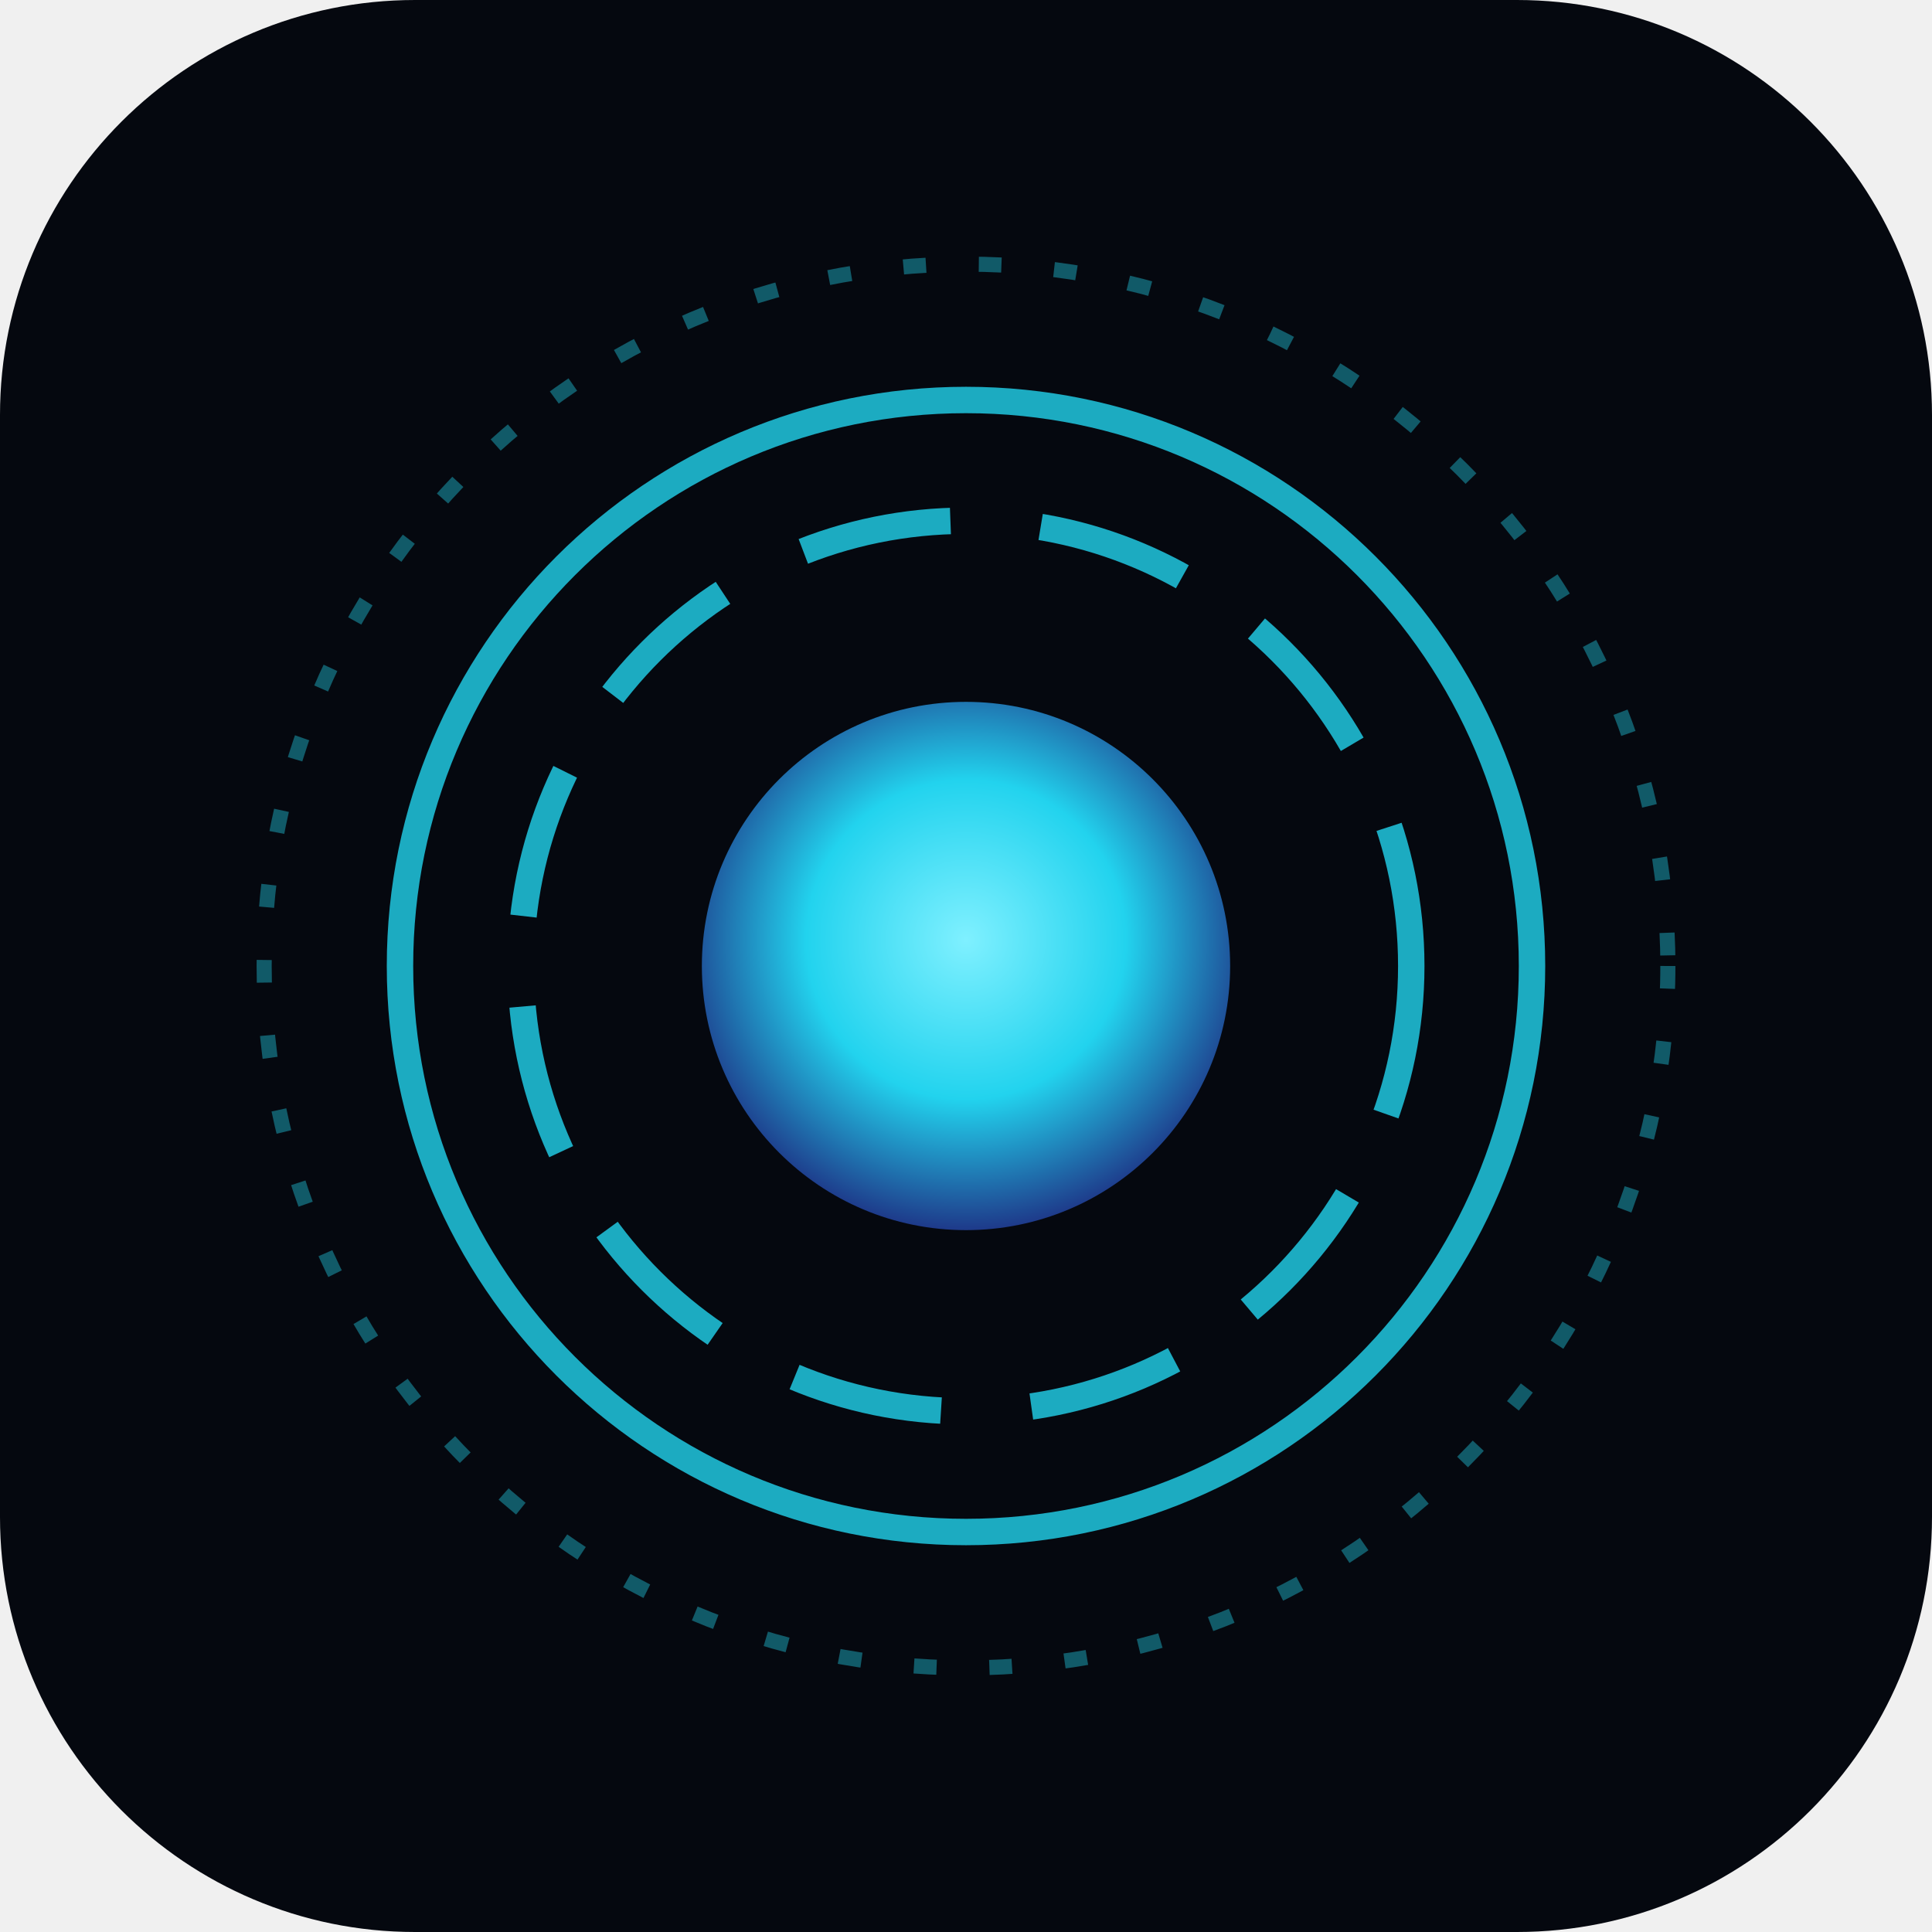
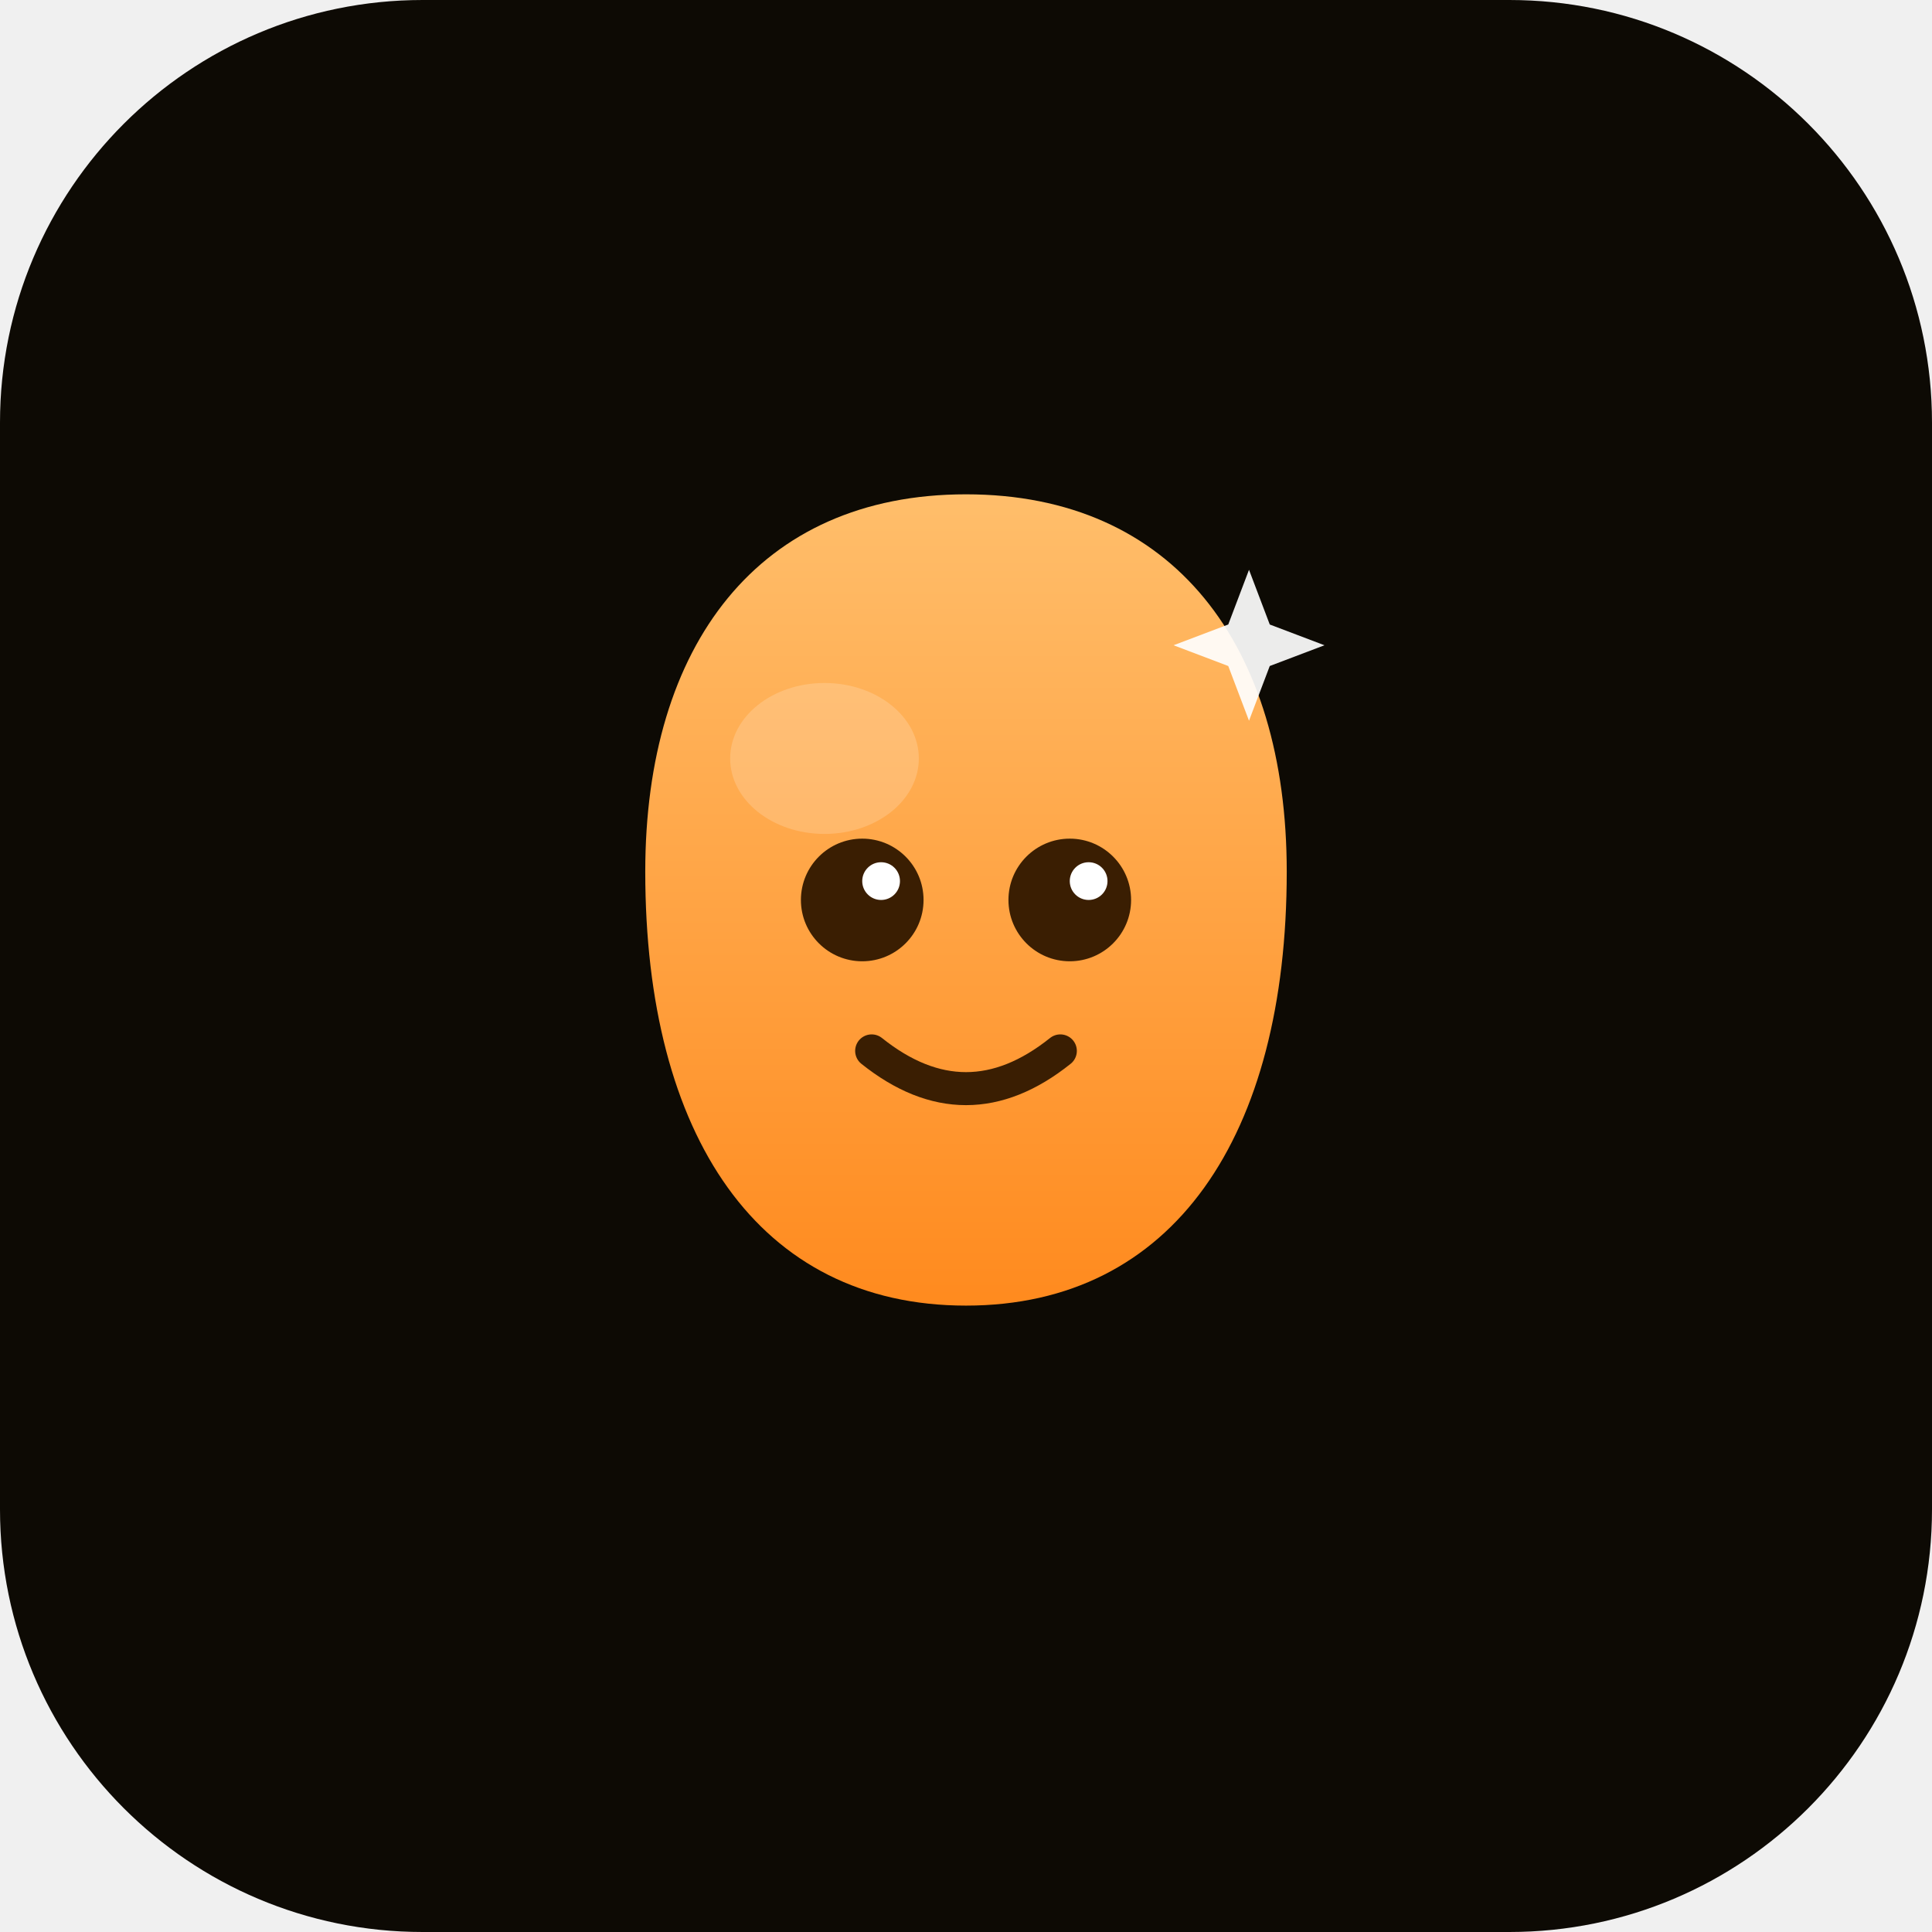
<svg xmlns="http://www.w3.org/2000/svg" viewBox="0 0 512 512">
  <defs>
-     <radialGradient id="g" cx="50%" cy="45%" r="55%">
-       <stop offset="0%" stop-color="#7ff0ff" />
-       <stop offset="55%" stop-color="#22d3ee" />
-       <stop offset="100%" stop-color="#1e3a8a" />
-     </radialGradient>
+     <linearGradient id="b" x1="0" y1="0" x2="0" y2="1">
+       <stop offset="0" stop-color="#ffbe6b" />
+       <stop offset="1" stop-color="#ff8a1e" />
+     </linearGradient>
  </defs>
-   <rect width="512" height="512" rx="110" fill="#05080f" />
-   <g fill="none" stroke="#22d3ee" stroke-width="7" opacity="0.8">
-     <circle cx="256" cy="256" r="150" />
-     <circle cx="256" cy="256" r="118" stroke-dasharray="40 24" />
-     <circle cx="256" cy="256" r="186" stroke-width="4" stroke-dasharray="6 14" opacity="0.5" />
+   <rect width="512" height="512" rx="112" fill="#0d0a04" />
+   <g transform="translate(106 96) scale(2.5)">
+     <path d="M60 14 C82 14 94 30 94 54 C94 82 82 100 60 100 C38 100 26 82 26 54 C26 30 38 14 60 14 Z" fill="url(#b)" />
+     <ellipse cx="45" cy="42" rx="10" ry="8" fill="#fff" opacity="0.18" />
+     <circle cx="49" cy="57" r="6.5" fill="#3a1e02" />
+     <circle cx="71" cy="57" r="6.5" fill="#3a1e02" />
+     <circle cx="51" cy="55" r="2" fill="#fff" />
+     <circle cx="73" cy="55" r="2" fill="#fff" />
+     <path d="M50 73 Q60 81 70 73" stroke="#3a1e02" stroke-width="3.5" fill="none" stroke-linecap="round" />
+     <path d="M90 22 l2.2 5.8 5.8 2.2 -5.8 2.2 -2.2 5.8 -2.2 -5.8 -5.8 -2.2 5.8 -2.2 Z" fill="#fff" opacity="0.92" />
  </g>
-   <circle cx="256" cy="256" r="70" fill="url(#g)" />
</svg>
